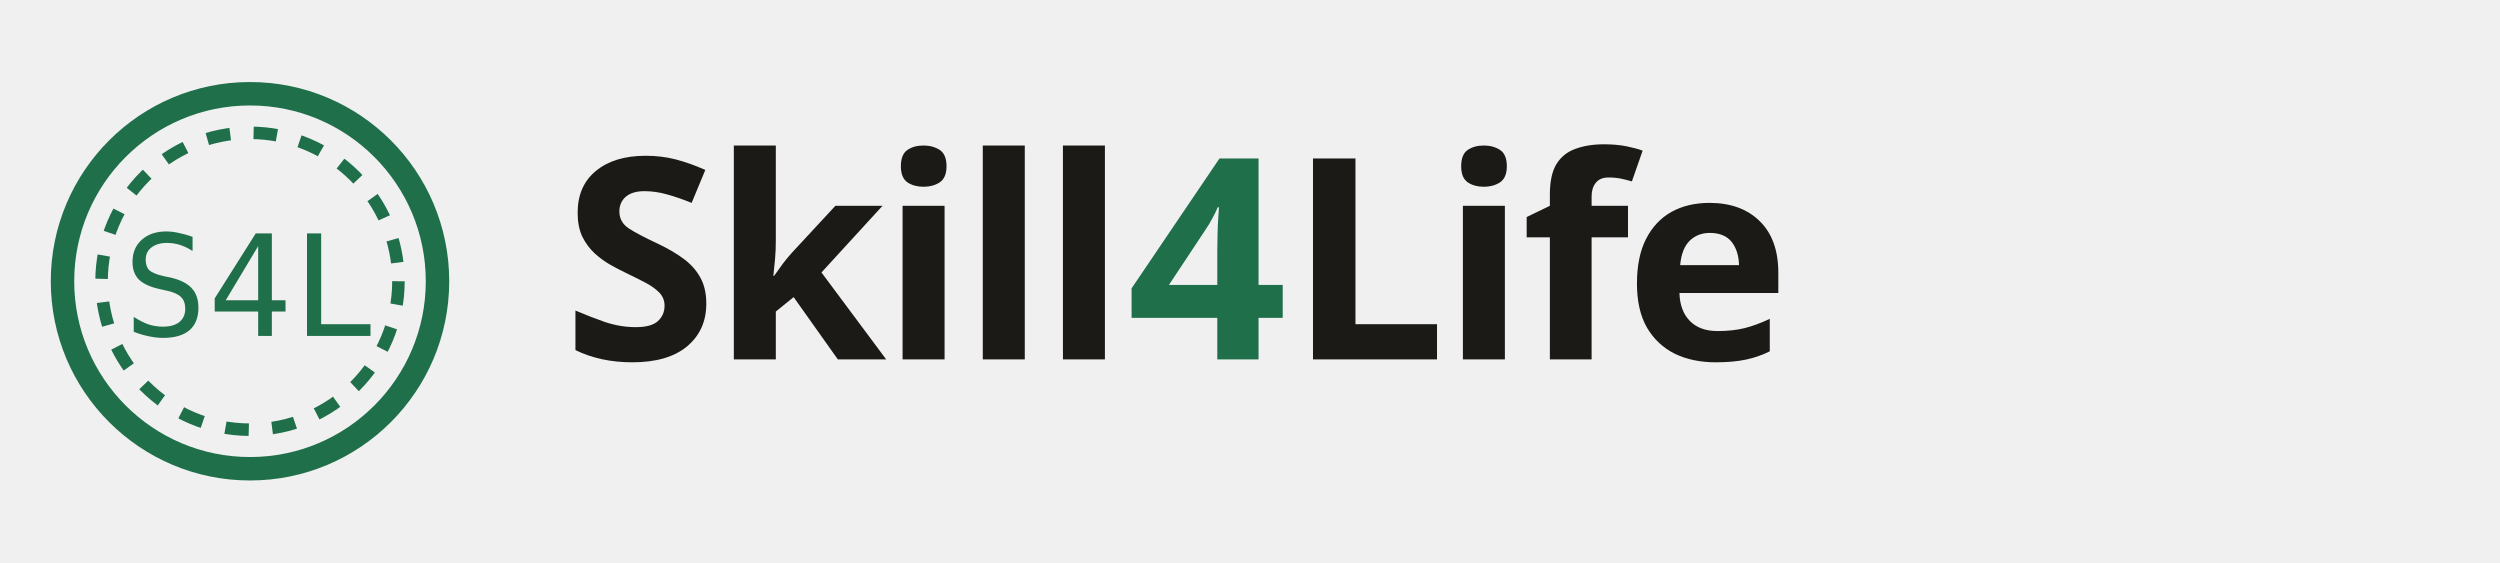
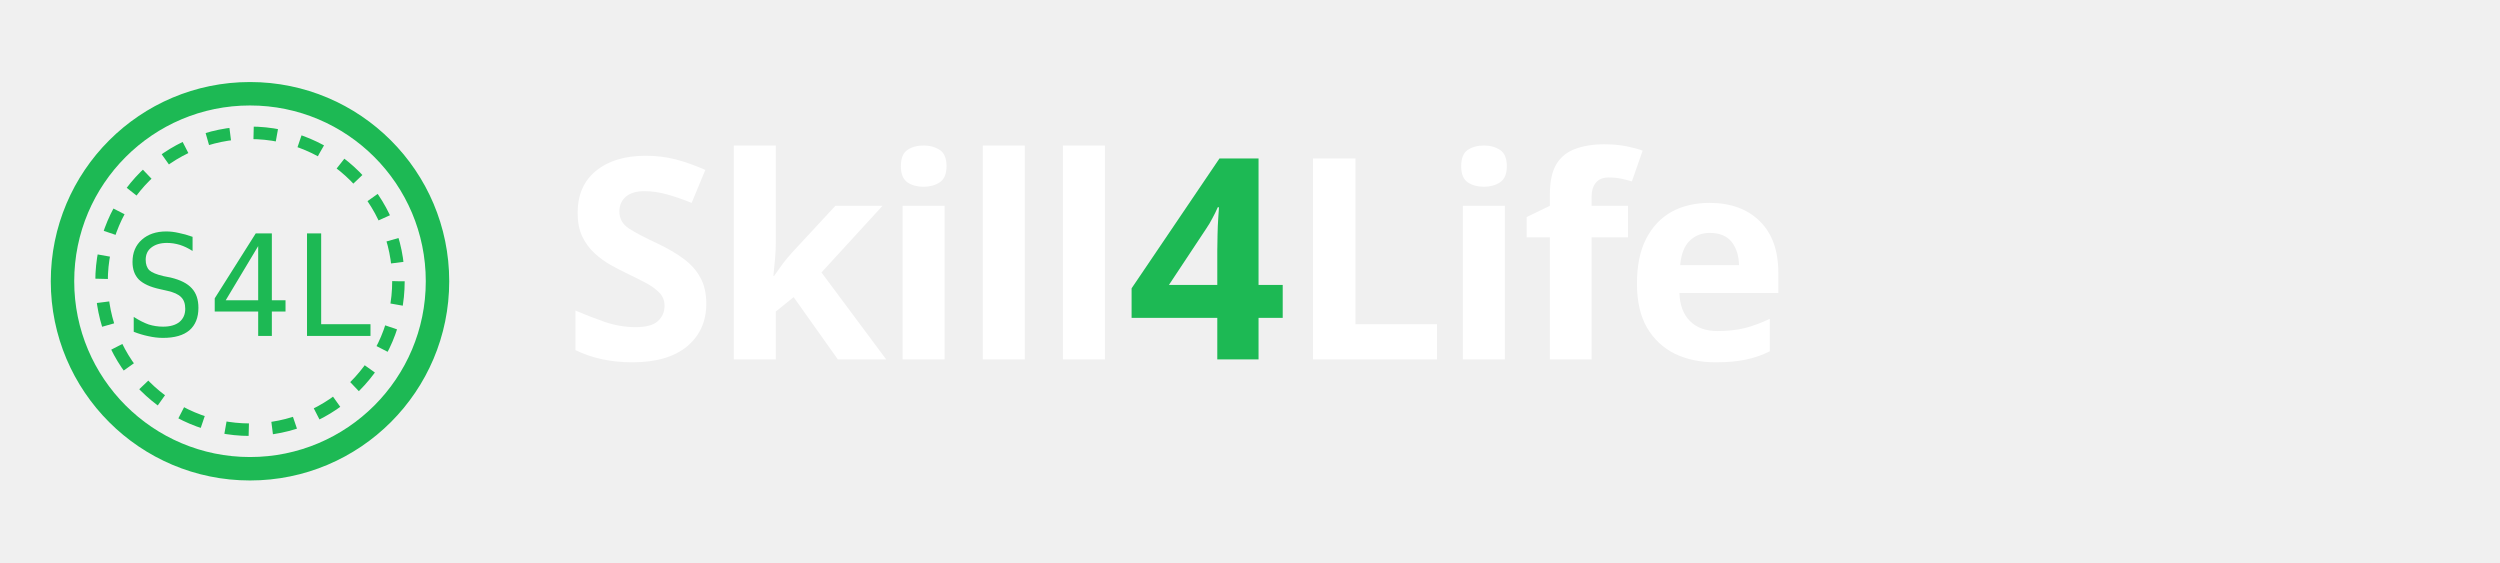
<svg xmlns="http://www.w3.org/2000/svg" viewBox="0 0 160 36" width="160" height="36" fill="none">
-   <circle cx="16" cy="18" r="12" stroke="#1F6F4A" stroke-width="1.5" />
-   <circle cx="16" cy="18" r="9.5" stroke="#1F6F4A" stroke-dasharray="1.5 1.5" stroke-width="0.8" />
-   <text x="16" y="21.5" text-anchor="middle" font-family="'JetBrains Mono', monospace" font-size="9" font-weight="500" fill="#1F6F4A">S4L</text>
-   <text x="36" y="23" font-family="'Public Sans', sans-serif" font-size="18" font-weight="600" fill="#1C1A17" letter-spacing="-0.02em">
-     Skill<tspan fill="#1F6F4A">4</tspan>Life
+   <circle cx="16" cy="18" r="12" stroke="#1DB954" stroke-width="1.5" />
+   <circle cx="16" cy="18" r="9.5" stroke="#1DB954" stroke-dasharray="1.5 1.5" stroke-width="0.8" />
+   <text x="16" y="21.5" text-anchor="middle" font-family="'JetBrains Mono', monospace" font-size="9" font-weight="500" fill="#1DB954">S4L</text>
+   <text x="36" y="23" font-family="'Plus Jakarta Sans', sans-serif" font-size="18" font-weight="700" fill="#FFFFFF" letter-spacing="-0.02em">
+     Skill<tspan fill="#1DB954">4</tspan>Life
  </text>
</svg>
